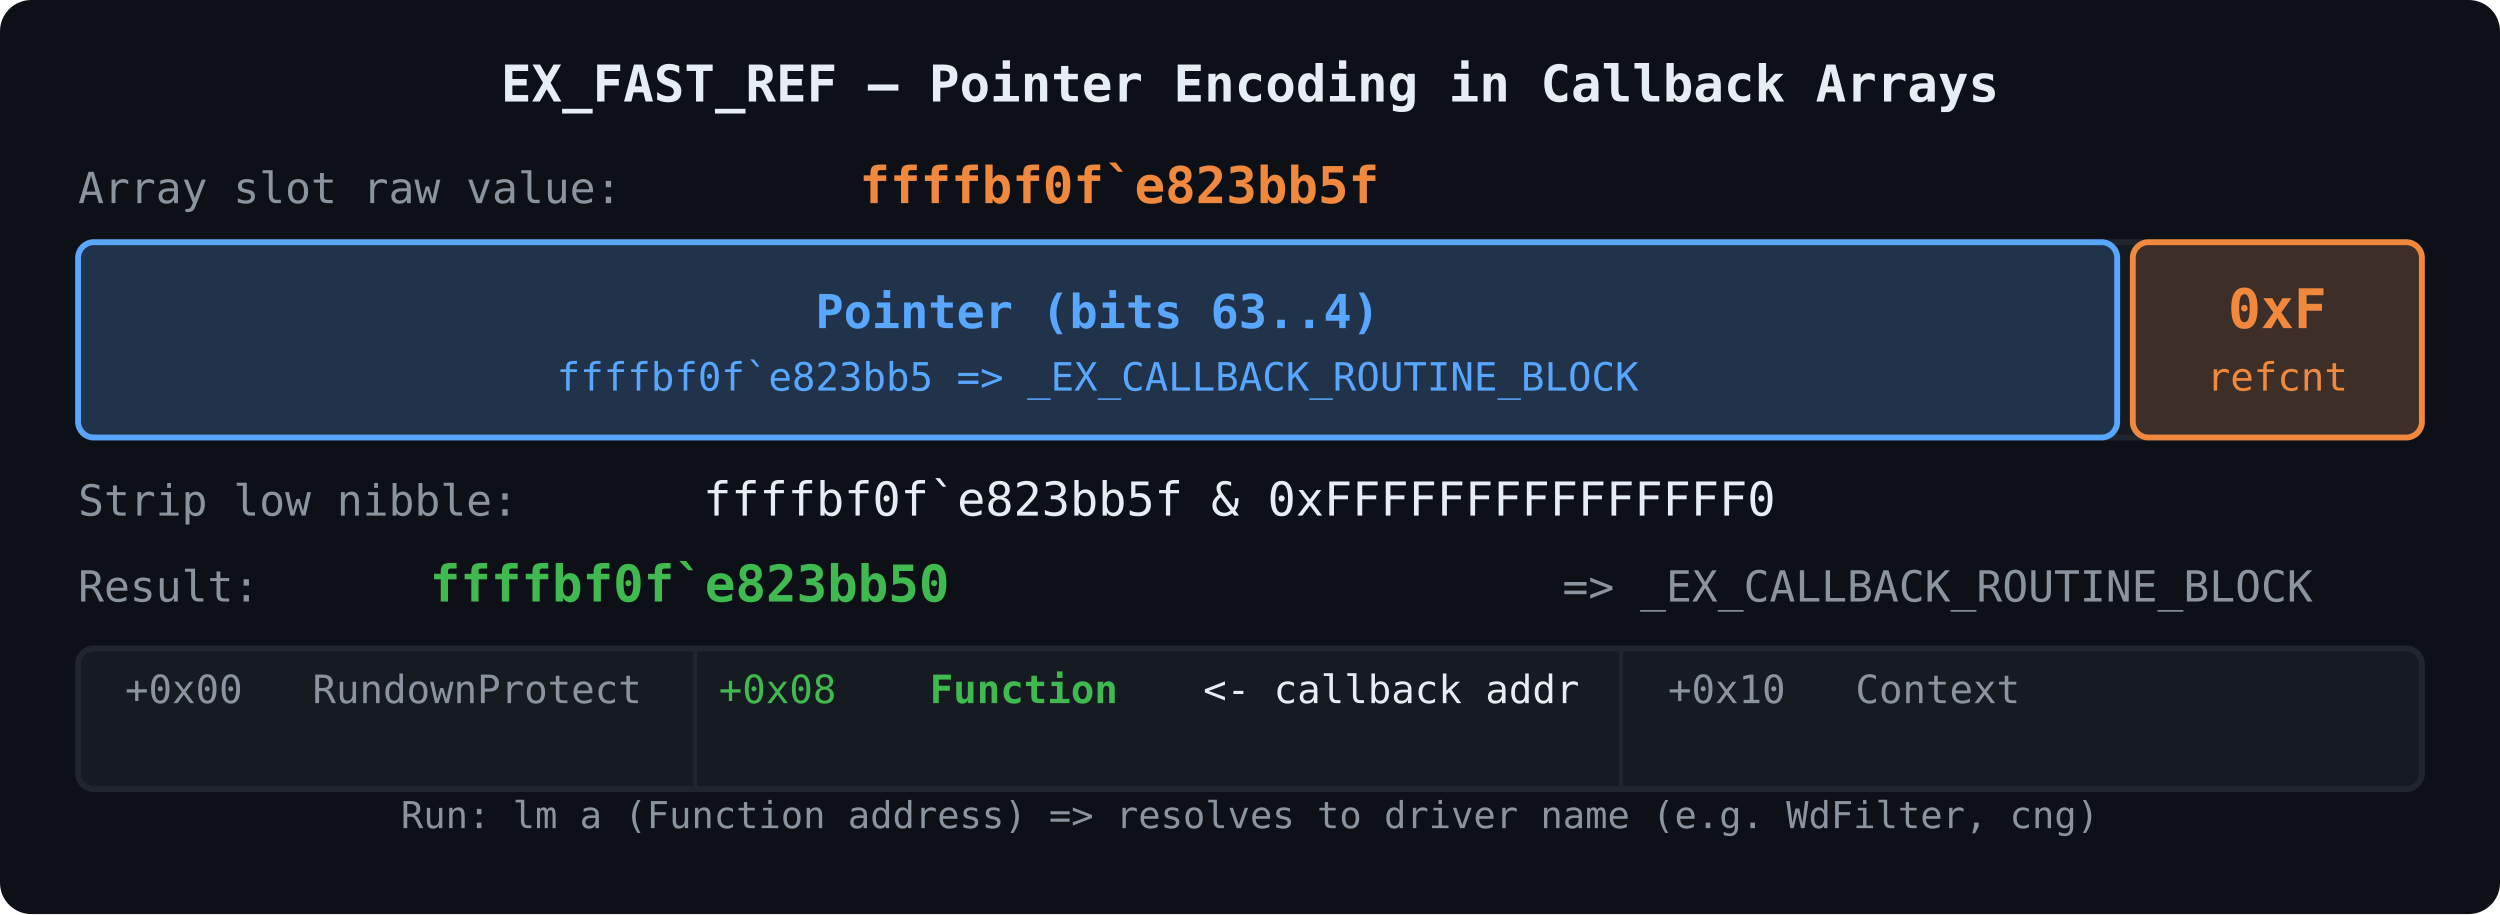
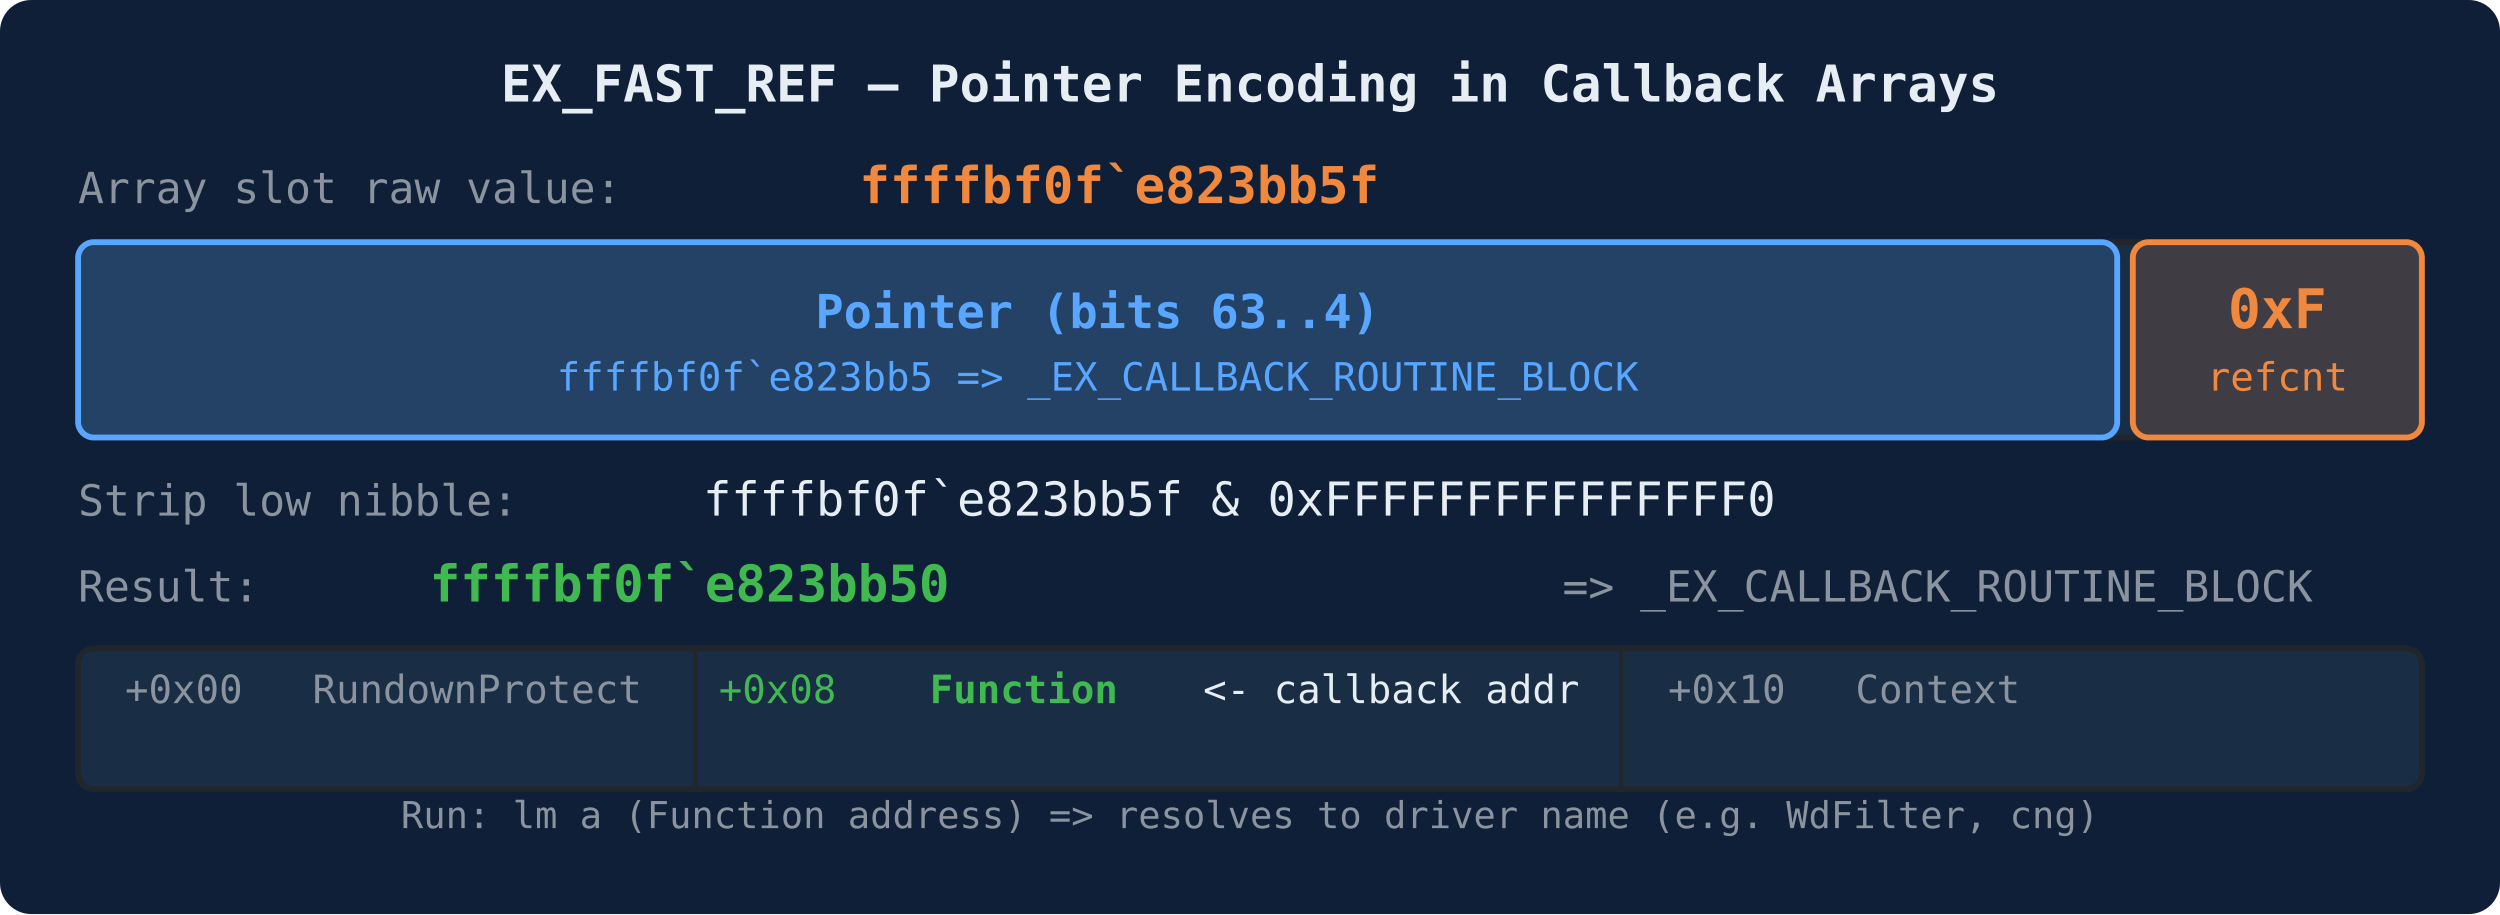
<svg xmlns="http://www.w3.org/2000/svg" width="640" height="234" viewBox="0 0 640 234">
-   <rect x="0" y="0" width="640" height="234" fill="#0d1117" stroke="none" stroke-width="0" rx="8" />
+   <rect x="0" y="0" width="640" height="234" fill="#0f1f38" stroke="none" stroke-width="0" rx="8" />
  <text x="320" y="26" fill="#e6edf3" font-size="13" font-family="JetBrains Mono,Consolas,monospace" font-weight="bold" text-anchor="middle">EX_FAST_REF — Pointer Encoding in Callback Arrays</text>
  <defs>
    <marker id="ar2" viewBox="0 0 10 10" refX="9" refY="5" markerWidth="6" markerHeight="6" orient="auto">
      <path d="M0,0 L10,5 L0,10 z" fill="#8b949e" />
    </marker>
  </defs>
  <text x="20" y="52" fill="#8b949e" font-size="11" font-family="JetBrains Mono,Consolas,monospace">Array slot raw value:</text>
  <text x="220" y="52" fill="#f0883e" font-size="13" font-family="JetBrains Mono,Consolas,monospace" font-weight="bold">ffffbf0f`e823bb5f</text>
-   <rect x="20" y="62" width="600" height="50" fill="#161b22" stroke="#21262d" stroke-width="1.5" rx="4" />
+   <rect x="20" y="62" width="600" height="50" fill="#192d44" stroke="#21262d" stroke-width="1.5" rx="4" />
  <rect x="20" y="62" width="522" height="50" fill="rgba(88,166,255,0.18)" stroke="#58a6ff" stroke-width="1.5" rx="4" />
  <text x="281" y="84" fill="#58a6ff" font-size="12" font-family="JetBrains Mono,Consolas,monospace" font-weight="bold" text-anchor="middle">Pointer  (bits 63..4)</text>
  <text x="281" y="100" fill="#58a6ff" font-size="10" font-family="JetBrains Mono,Consolas,monospace" text-anchor="middle">ffffbf0f`e823bb5  =&gt;  _EX_CALLBACK_ROUTINE_BLOCK</text>
  <rect x="546" y="62" width="74" height="50" fill="rgba(240,136,62,0.18)" stroke="#f0883e" stroke-width="1.5" rx="4" />
  <text x="583" y="84" fill="#f0883e" font-size="14" font-family="JetBrains Mono,Consolas,monospace" font-weight="bold" text-anchor="middle">0xF</text>
  <text x="583" y="100" fill="#f0883e" font-size="10" font-family="JetBrains Mono,Consolas,monospace" text-anchor="middle">refcnt</text>
  <text x="20" y="132" fill="#8b949e" font-size="11" font-family="JetBrains Mono,Consolas,monospace">Strip low nibble:</text>
  <text x="180" y="132" fill="#e6edf3" font-size="12" font-family="JetBrains Mono,Consolas,monospace">ffffbf0f`e823bb5f  &amp;  0xFFFFFFFFFFFFFFF0</text>
  <text x="20" y="154" fill="#8b949e" font-size="11" font-family="JetBrains Mono,Consolas,monospace">Result:</text>
  <text x="110" y="154" fill="#3fb950" font-size="13" font-family="JetBrains Mono,Consolas,monospace" font-weight="bold">ffffbf0f`e823bb50</text>
  <text x="400" y="154" fill="#8b949e" font-size="11" font-family="JetBrains Mono,Consolas,monospace">=&gt;  _EX_CALLBACK_ROUTINE_BLOCK</text>
-   <rect x="20" y="166" width="600" height="36" fill="#161b22" stroke="#21262d" stroke-width="1.5" rx="4" />
+   <rect x="20" y="166" width="600" height="36" fill="#192d44" stroke="#21262d" stroke-width="1.5" rx="4" />
  <text x="32" y="180" fill="#8b949e" font-size="10" font-family="JetBrains Mono,Consolas,monospace">+0x00</text>
  <text x="80" y="180" fill="#8b949e" font-size="10" font-family="JetBrains Mono,Consolas,monospace">RundownProtect</text>
  <line x1="178" y1="166" x2="178" y2="202" stroke="#21262d" stroke-width="1" />
  <text x="184" y="180" fill="#3fb950" font-size="10" font-family="JetBrains Mono,Consolas,monospace">+0x08</text>
  <text x="238" y="180" fill="#3fb950" font-size="10" font-family="JetBrains Mono,Consolas,monospace" font-weight="bold">Function</text>
  <text x="308" y="180" fill="#e6edf3" font-size="10" font-family="JetBrains Mono,Consolas,monospace">&lt;- callback addr</text>
  <line x1="415" y1="166" x2="415" y2="202" stroke="#21262d" stroke-width="1" />
  <text x="427" y="180" fill="#8b949e" font-size="10" font-family="JetBrains Mono,Consolas,monospace">+0x10</text>
  <text x="475" y="180" fill="#8b949e" font-size="10" font-family="JetBrains Mono,Consolas,monospace">Context</text>
  <text x="320" y="212" fill="#8b949e" font-size="9.5" font-family="JetBrains Mono,Consolas,monospace" text-anchor="middle">Run:  lm a  (Function address)  =&gt;  resolves to driver name (e.g. WdFilter, cng)</text>
</svg>
